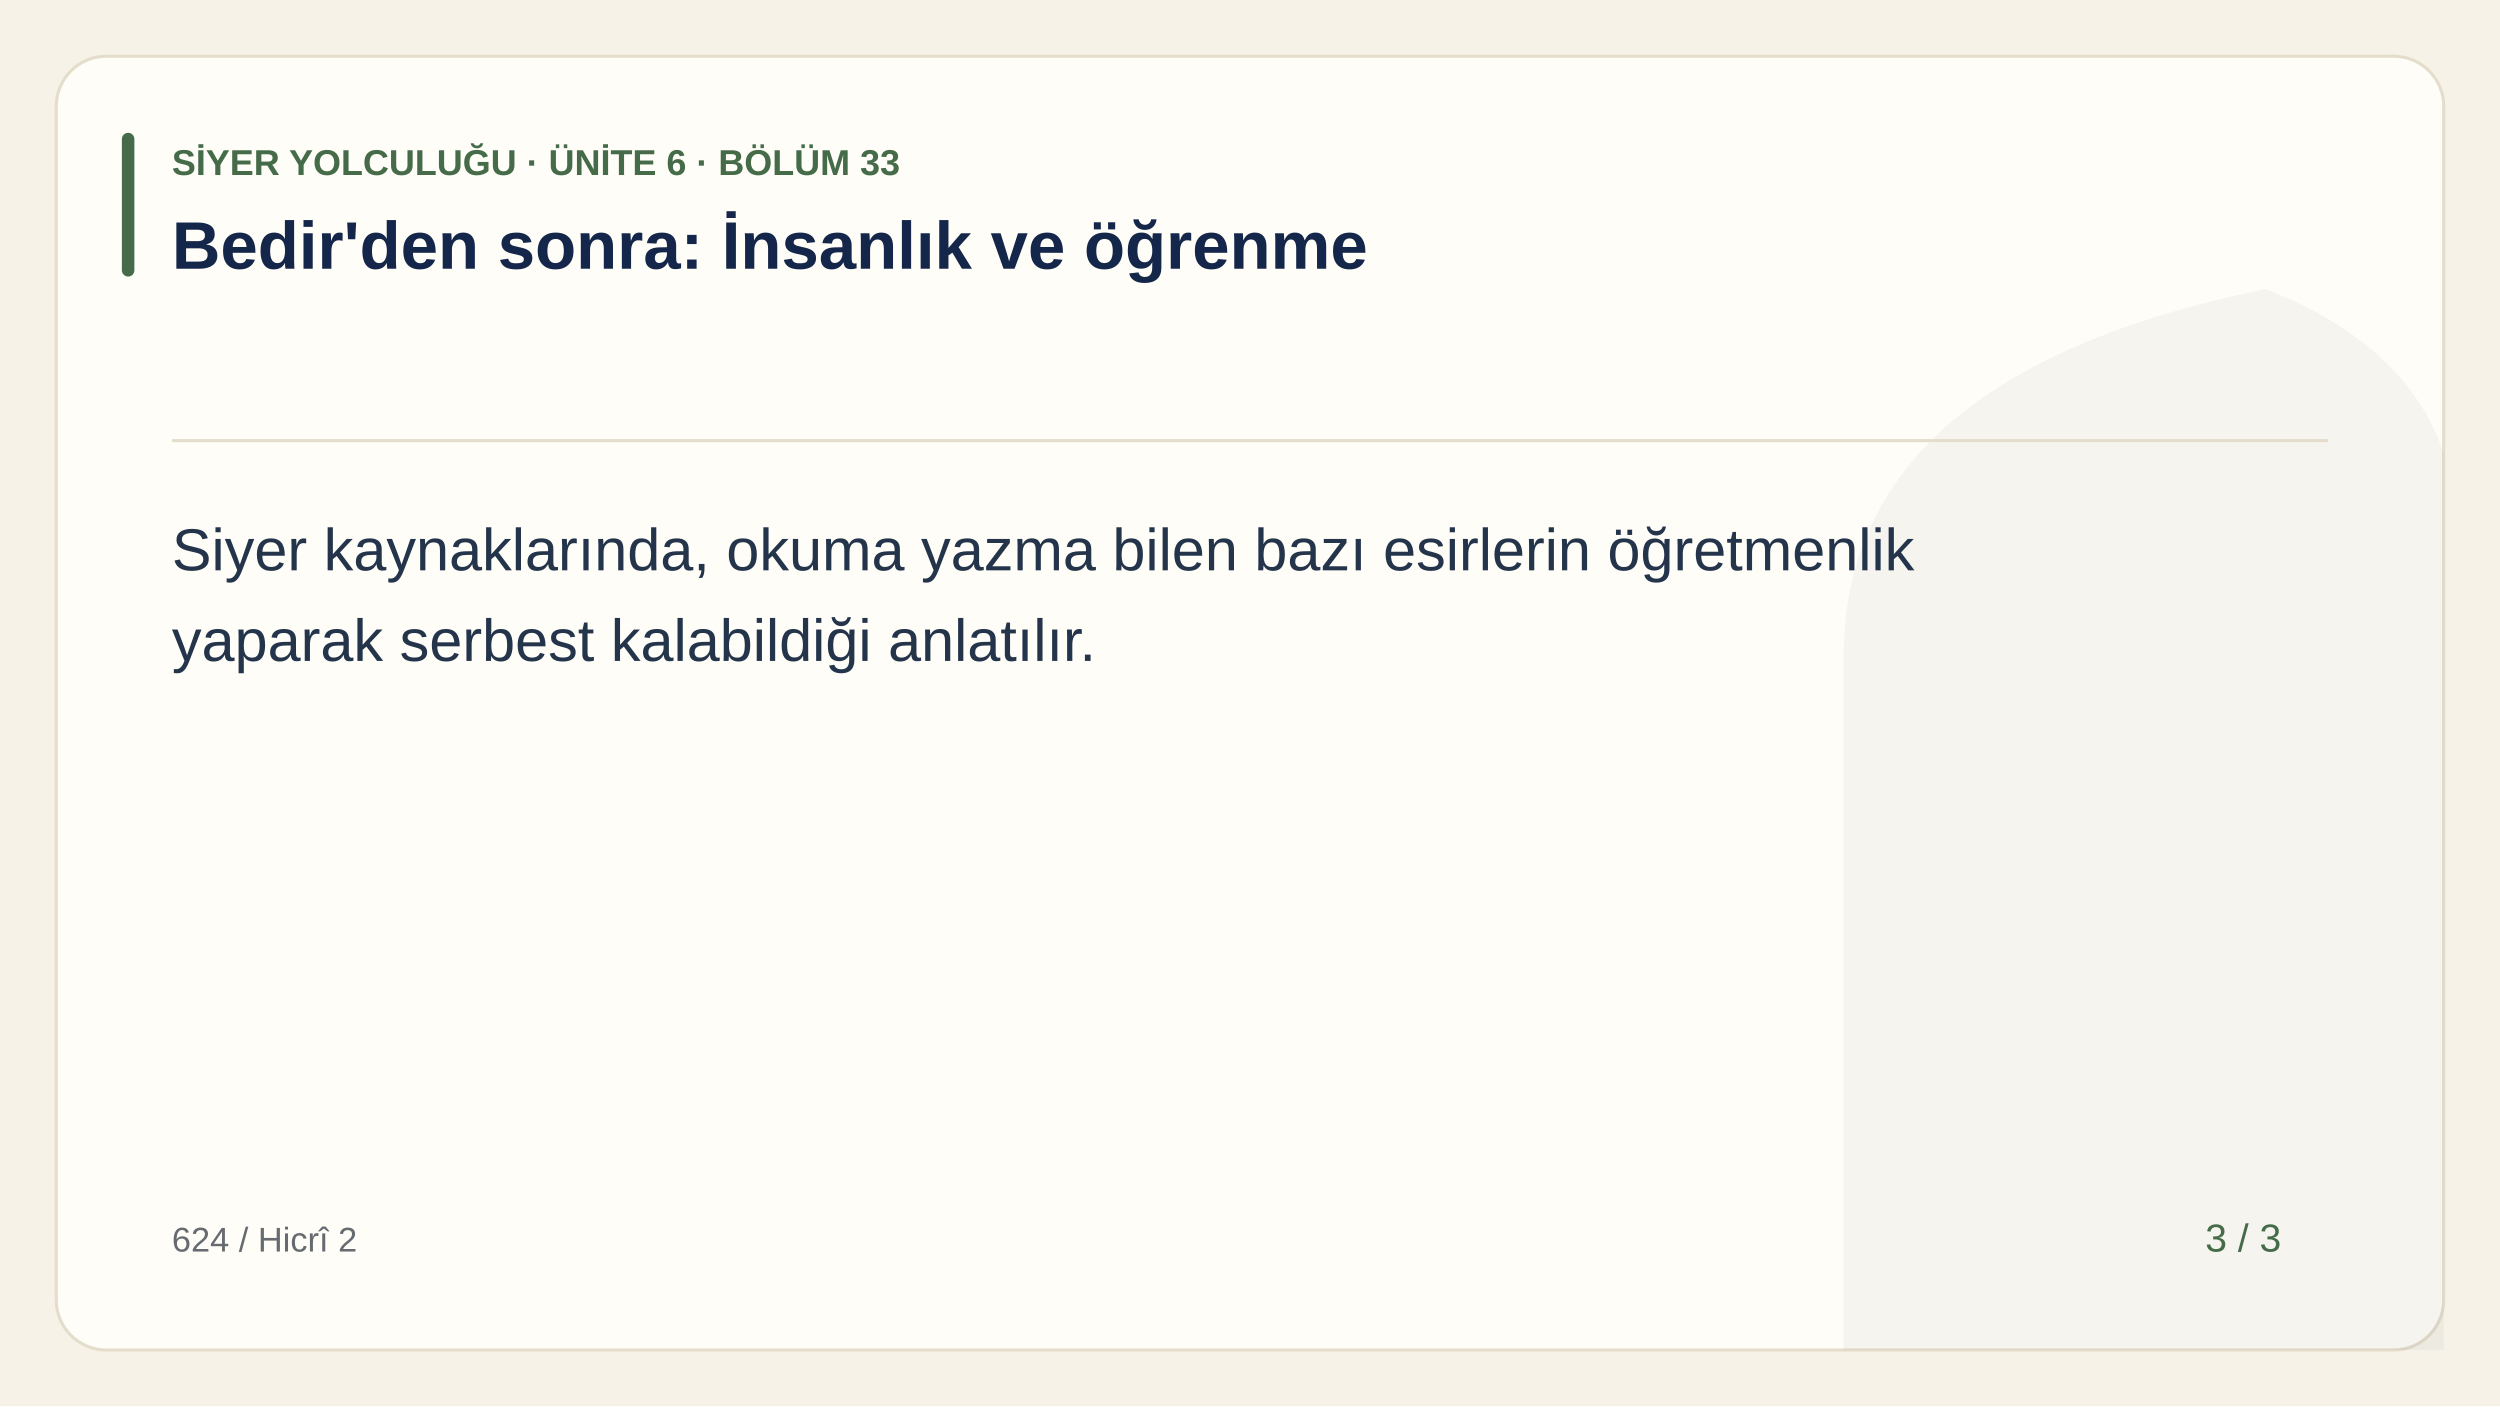
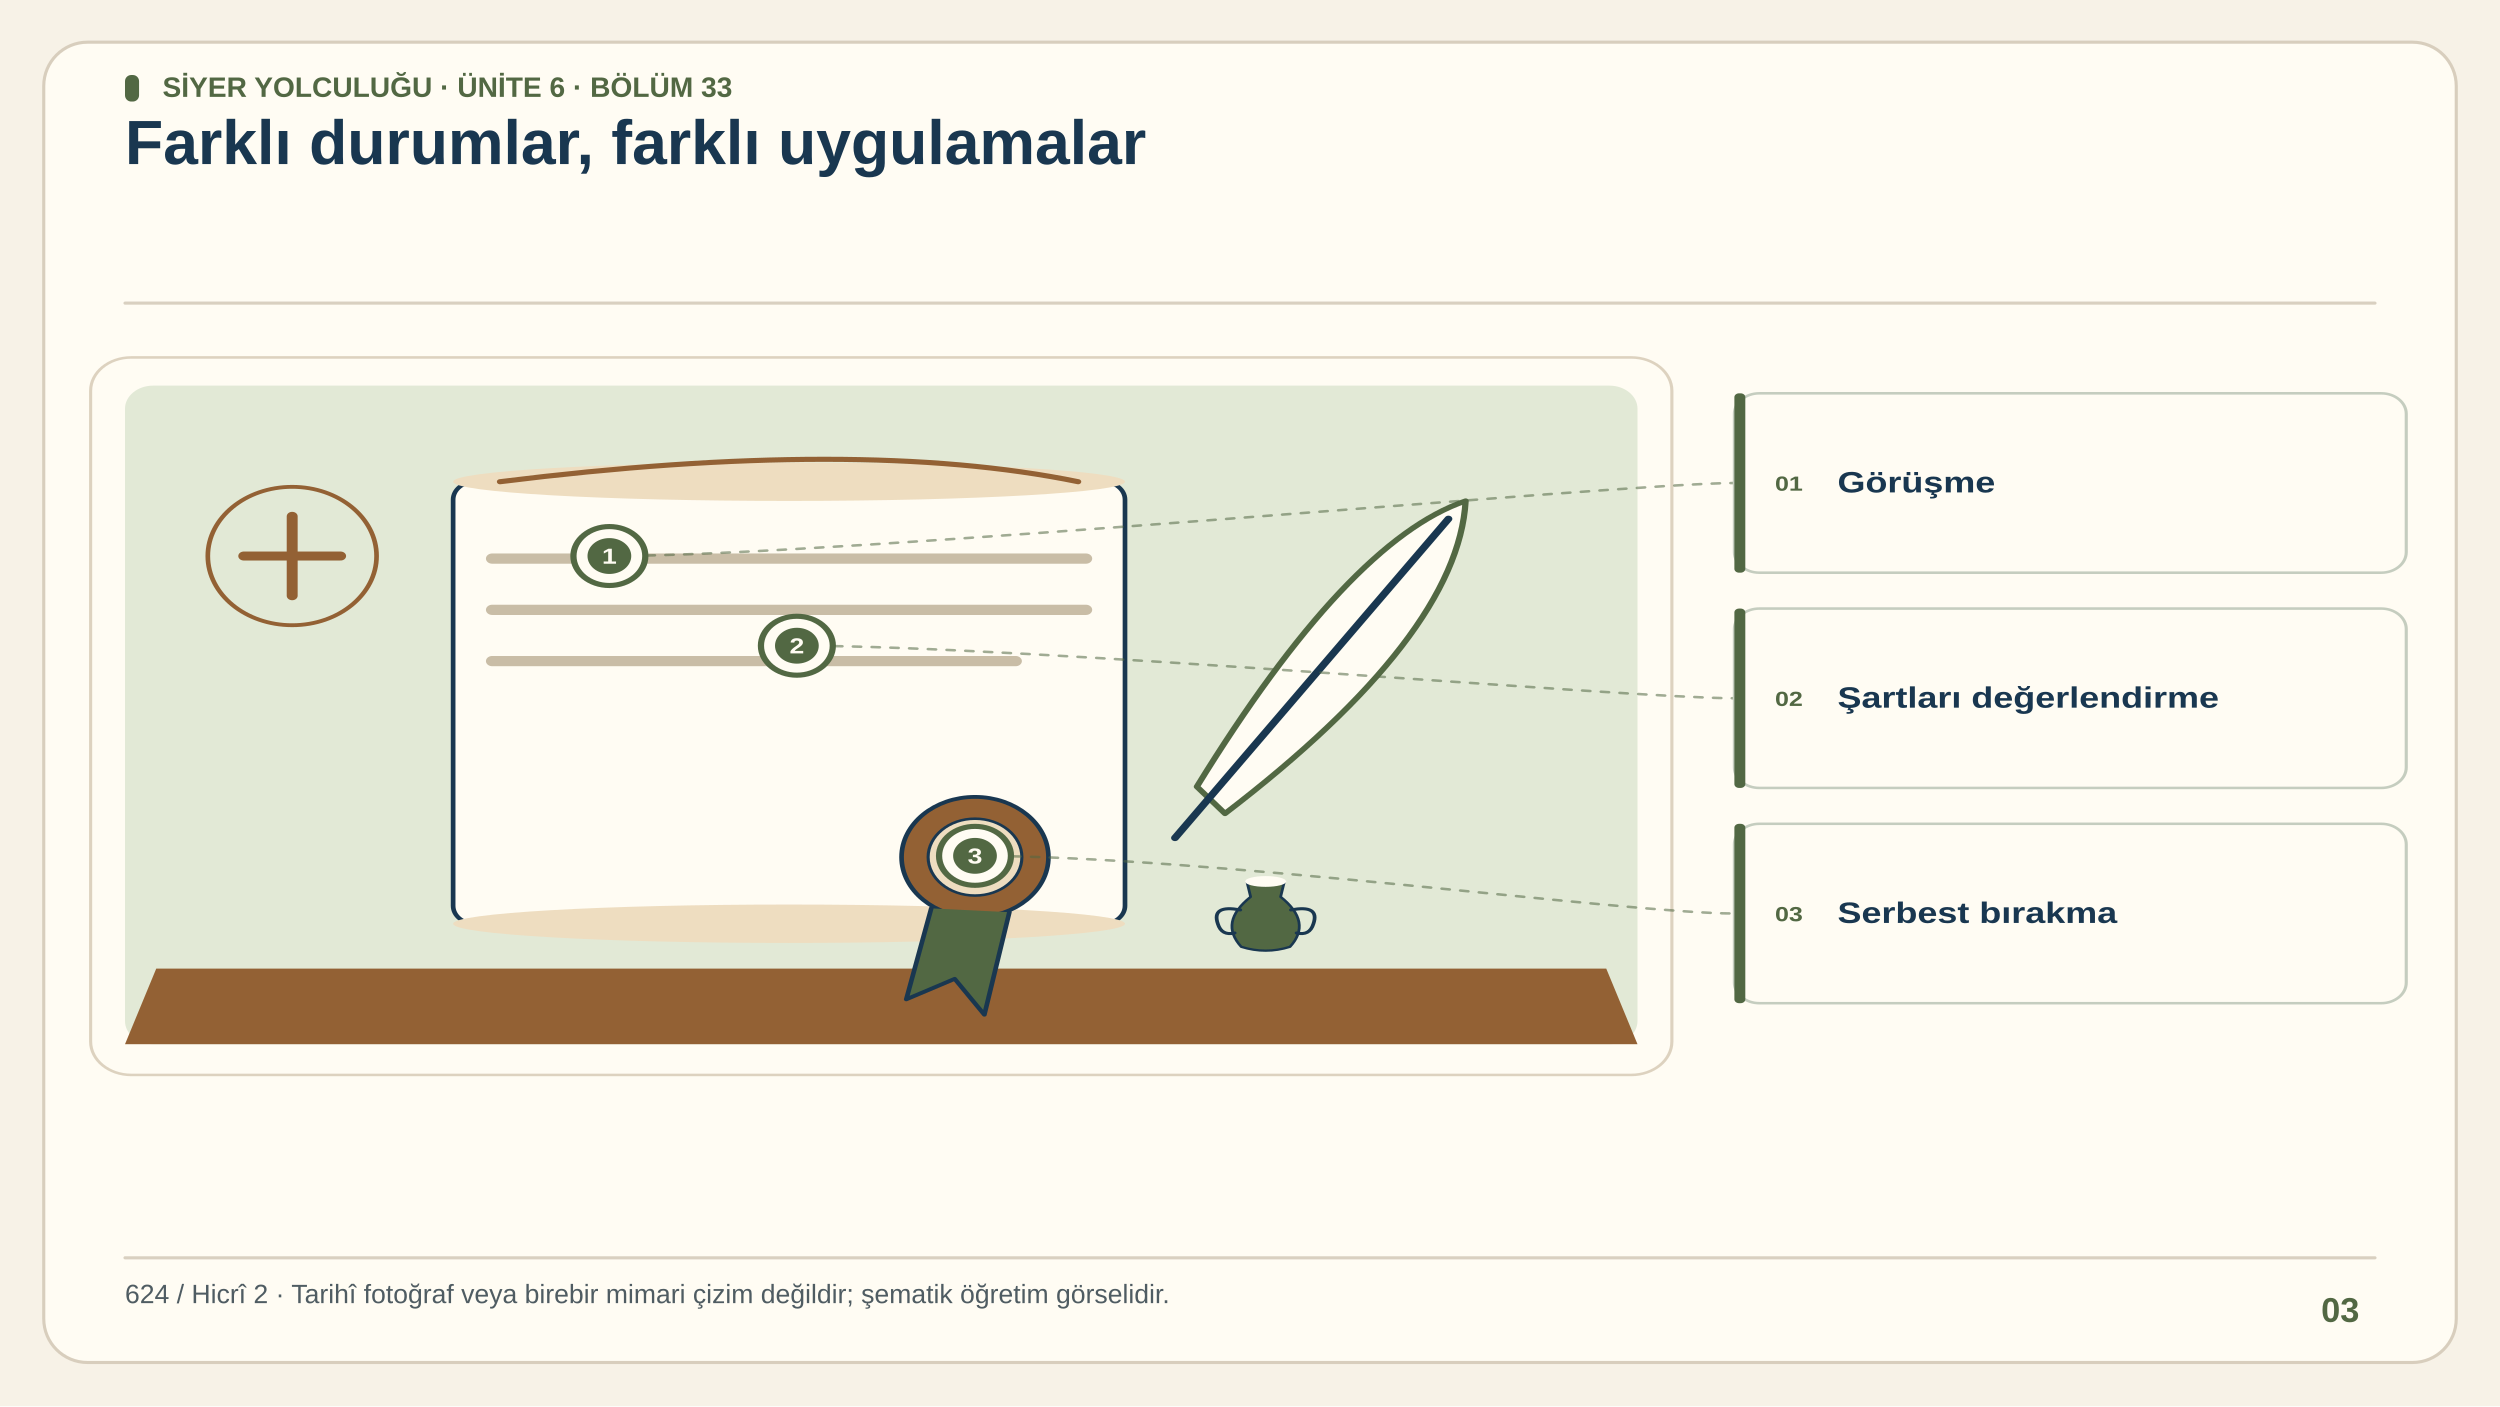
- <svg xmlns="http://www.w3.org/2000/svg" width="1600" height="900" viewBox="0 0 1600 900" role="img" aria-labelledby="title desc">
-   <rect width="1600" height="900" fill="#f7f2e8" />
-   <rect x="36" y="36" width="1528" height="828" rx="32" fill="#fffdf7" stroke="#e5ddcc" stroke-width="2" />
-   <path d="M1180 864V420Q1180 240 1450 185Q1540 220 1564 290V864" fill="#14264a" opacity=".045" />
-   <rect x="78" y="85" width="8" height="92" rx="4" fill="#456b49" />
-   <text x="110" y="112" fill="#456b49" font-family="Arial,sans-serif" font-size="23" font-weight="700">SİYER YOLCULUĞU · ÜNİTE 6 · BÖLÜM 33</text>
-   <text x="110" y="172" fill="#14264a" font-family="Arial,sans-serif" font-size="43" font-weight="700">Bedir'den sonra: İnsanlık ve öğrenme</text>
-   <line x1="110" y1="282" x2="1490" y2="282" stroke="#e5ddcc" stroke-width="2" />
-   <text x="110" y="365" fill="#24344b" font-family="Arial,sans-serif" font-size="38">Siyer kaynaklarında, okuma yazma bilen bazı esirlerin öğretmenlik</text>
-   <text x="110" y="423" fill="#24344b" font-family="Arial,sans-serif" font-size="38">yaparak serbest kalabildiği anlatılır.</text>
-   <text x="110" y="801" fill="#656b70" font-family="Arial,sans-serif" font-size="22">624 / Hicrî 2</text>
-   <text x="1460" y="801" text-anchor="end" fill="#456b49" font-family="Arial,sans-serif" font-size="25">3 / 3</text>
+ <svg xmlns="http://www.w3.org/2000/svg" width="1600" height="900" viewBox="0 0 1600 900" role="img" aria-labelledby="f33_2title f33_2desc">
+   <defs>
+     <linearGradient id="f33_2sky" x1="0" y1="0" x2="0" y2="1">
+       <stop stop-color="#E2E9D6" />
+       <stop offset="1" stop-color="#F8EBCD" />
+     </linearGradient>
+     <linearGradient id="f33_2wood">
+       <stop stop-color="#C79560" />
+       <stop offset="1" stop-color="#E2BE80" />
+     </linearGradient>
+     <filter id="f33_2shadow" x="-15%" y="-15%" width="130%" height="140%">
+       <feDropShadow dx="0" dy="6" stdDeviation="7" flood-color="#193750" flood-opacity=".12" />
+     </filter>
+   </defs>
+   <rect x="0" y="0" width="1600" height="900" rx="0" fill="#F7F2E7" stroke="none" stroke-width="1" />
+   <rect x="28" y="27" width="1544" height="845" rx="28" fill="#FFFCF3" stroke="#D8CEBD" stroke-width="2" />
+   <rect x="80" y="48" width="9" height="17" rx="4" fill="#526843" stroke="none" stroke-width="1" />
+   <text x="104" y="62" font-family="Arial, sans-serif" font-size="18" fill="#526843" font-weight="700" text-anchor="start">SİYER YOLCULUĞU · ÜNİTE 6 · BÖLÜM 33</text>
+   <text x="80" y="105" font-family="Arial, sans-serif" font-size="40" fill="#193750" font-weight="700" text-anchor="start">Farklı durumlar, farklı uygulamalar</text>
+   <path d="M80 194 H1520" fill="none" stroke="#D9D0C0" stroke-width="2" stroke-linecap="round" stroke-linejoin="round" />
+   <g transform="translate(0 50) scale(1 .82)">
+     <rect x="58" y="218" width="1012" height="560" rx="26" fill="#FFFCF3" stroke="#DDD2BF" stroke-width="2" />
+     <rect x="80" y="240" width="968" height="514" rx="18" fill="#E2E9D6" stroke="none" stroke-width="1" />
+     <path d="M100 695 H1028 L1048 754 H80 Z" fill="#936134" stroke="none" stroke-width="0" stroke-linecap="round" stroke-linejoin="round" />
+     <rect x="290" y="315" width="430" height="345" rx="14" fill="#FFFCF3" stroke="#193750" stroke-width="3" />
+     <ellipse cx="505" cy="315" rx="215" ry="15" fill="#EEDDC0" />
+     <ellipse cx="505" cy="660" rx="215" ry="15" fill="#EEDDC0" />
+     <path d="M315 375 H695 M315 415 H695 M315 455 H650" fill="none" stroke="#C9BDA6" stroke-width="8" stroke-linecap="round" stroke-linejoin="round" />
+     <path d="M320 315 Q550 280 690 315" fill="none" stroke="#936134" stroke-width="4" stroke-linecap="round" stroke-linejoin="round" />
+     <circle cx="624" cy="608" r="47" fill="#936134" stroke="#193750" stroke-width="3" />
+     <circle cx="624" cy="608" r="30" fill="#EEDDC0" stroke="#193750" stroke-width="2" />
+     <path d="M608 608 L621 620 641 593" fill="none" stroke="#193750" stroke-width="4" stroke-linecap="round" stroke-linejoin="round" />
+     <path d="M596 648 L580 719 611 703 630 731 646 651" fill="#526843" stroke="#193750" stroke-width="3" stroke-linecap="round" stroke-linejoin="round" />
+     <path d="M766 553 Q863 361 938 330 Q933 435 784 574 Z" fill="#FFFCF3" stroke="#526843" stroke-width="4" stroke-linecap="round" stroke-linejoin="round" />
+     <path d="M752 593 L927 344" fill="none" stroke="#193750" stroke-width="5" stroke-linecap="round" stroke-linejoin="round" />
+     <g transform="translate(810 654) scale(0.6)">
+       <path d="M-20 -45 H20 L16 -25 Q50 8 26 40 Q0 50 -26 40 Q-50 8 -16 -25 Z" fill="#526843" stroke="#193750" stroke-width="3" stroke-linecap="round" stroke-linejoin="round" />
+       <ellipse cx="0" cy="-45" rx="22" ry="7" fill="#FFFCF3" />
+       <path d="M-27 -8 Q-58 -15 -51 10 Q-47 26 -33 22 M27 -8 Q58 -15 51 10 Q47 26 33 22" fill="none" stroke="#193750" stroke-width="4" stroke-linecap="round" stroke-linejoin="round" />
+     </g>
+     <path d="M156 373 H218 M187 342 V404" fill="none" stroke="#936134" stroke-width="7" stroke-linecap="round" stroke-linejoin="round" />
+     <circle cx="187" cy="373" r="54" fill="none" stroke="#936134" stroke-width="3" />
+     <path d="M390 373 C540 373 1040 316 1110 316" fill="none" stroke="#526843" stroke-width="2" stroke-linecap="round" stroke-linejoin="round" stroke-dasharray="5 7" opacity=".55" />
+     <path d="M510 443 C660 443 1040 484 1110 484" fill="none" stroke="#526843" stroke-width="2" stroke-linecap="round" stroke-linejoin="round" stroke-dasharray="5 7" opacity=".55" />
+     <path d="M624 607 C774 607 1040 652 1110 652" fill="none" stroke="#526843" stroke-width="2" stroke-linecap="round" stroke-linejoin="round" stroke-dasharray="5 7" opacity=".55" />
+     <rect x="1110" y="246" width="430" height="140" rx="16" fill="#FFFCF3" stroke="#C5CDBF" stroke-width="2" />
+     <rect x="1110" y="246" width="7" height="140" rx="3" fill="#526843" stroke="none" stroke-width="1" />
+     <text x="1136" y="322" font-family="Arial, sans-serif" font-size="16" fill="#526843" font-weight="700" text-anchor="start">01</text>
+     <text x="1176" y="323.36" font-family="Arial, sans-serif" font-size="23" fill="#193750" font-weight="600" text-anchor="start">Görüşme</text>
+     <circle cx="390" cy="373" r="23" fill="#FFFCF3" stroke="#526843" stroke-width="4" />
+     <circle cx="390" cy="373" r="14" fill="#526843" stroke="none" stroke-width="1" />
+     <text x="390" y="379" font-family="Arial, sans-serif" font-size="17" fill="#FFFCF3" font-weight="700" text-anchor="middle">1</text>
+     <rect x="1110" y="414" width="430" height="140" rx="16" fill="#FFFCF3" stroke="#C5CDBF" stroke-width="2" />
+     <rect x="1110" y="414" width="7" height="140" rx="3" fill="#526843" stroke="none" stroke-width="1" />
+     <text x="1136" y="490" font-family="Arial, sans-serif" font-size="16" fill="#526843" font-weight="700" text-anchor="start">02</text>
+     <text x="1176" y="491.36" font-family="Arial, sans-serif" font-size="23" fill="#193750" font-weight="600" text-anchor="start">Şartları değerlendirme</text>
+     <circle cx="510" cy="443" r="23" fill="#FFFCF3" stroke="#526843" stroke-width="4" />
+     <circle cx="510" cy="443" r="14" fill="#526843" stroke="none" stroke-width="1" />
+     <text x="510" y="449" font-family="Arial, sans-serif" font-size="17" fill="#FFFCF3" font-weight="700" text-anchor="middle">2</text>
+     <rect x="1110" y="582" width="430" height="140" rx="16" fill="#FFFCF3" stroke="#C5CDBF" stroke-width="2" />
+     <rect x="1110" y="582" width="7" height="140" rx="3" fill="#526843" stroke="none" stroke-width="1" />
+     <text x="1136" y="658" font-family="Arial, sans-serif" font-size="16" fill="#526843" font-weight="700" text-anchor="start">03</text>
+     <text x="1176" y="659.36" font-family="Arial, sans-serif" font-size="23" fill="#193750" font-weight="600" text-anchor="start">Serbest bırakma</text>
+     <circle cx="624" cy="607" r="23" fill="#FFFCF3" stroke="#526843" stroke-width="4" />
+     <circle cx="624" cy="607" r="14" fill="#526843" stroke="none" stroke-width="1" />
+     <text x="624" y="613" font-family="Arial, sans-serif" font-size="17" fill="#FFFCF3" font-weight="700" text-anchor="middle">3</text>
+   </g>
+   <path d="M80 805 H1520" fill="none" stroke="#D9D0C0" stroke-width="2" stroke-linecap="round" stroke-linejoin="round" />
+   <text x="80" y="834" font-family="Arial, sans-serif" font-size="17" fill="#4F5C62" font-weight="500" text-anchor="start">624 / Hicrî 2 · Tarihî fotoğraf veya birebir mimari çizim değildir; şematik öğretim görselidir.</text>
+   <text x="1510" y="846" font-family="Arial, sans-serif" font-size="22" fill="#526843" font-weight="700" text-anchor="end">03</text>
</svg>
